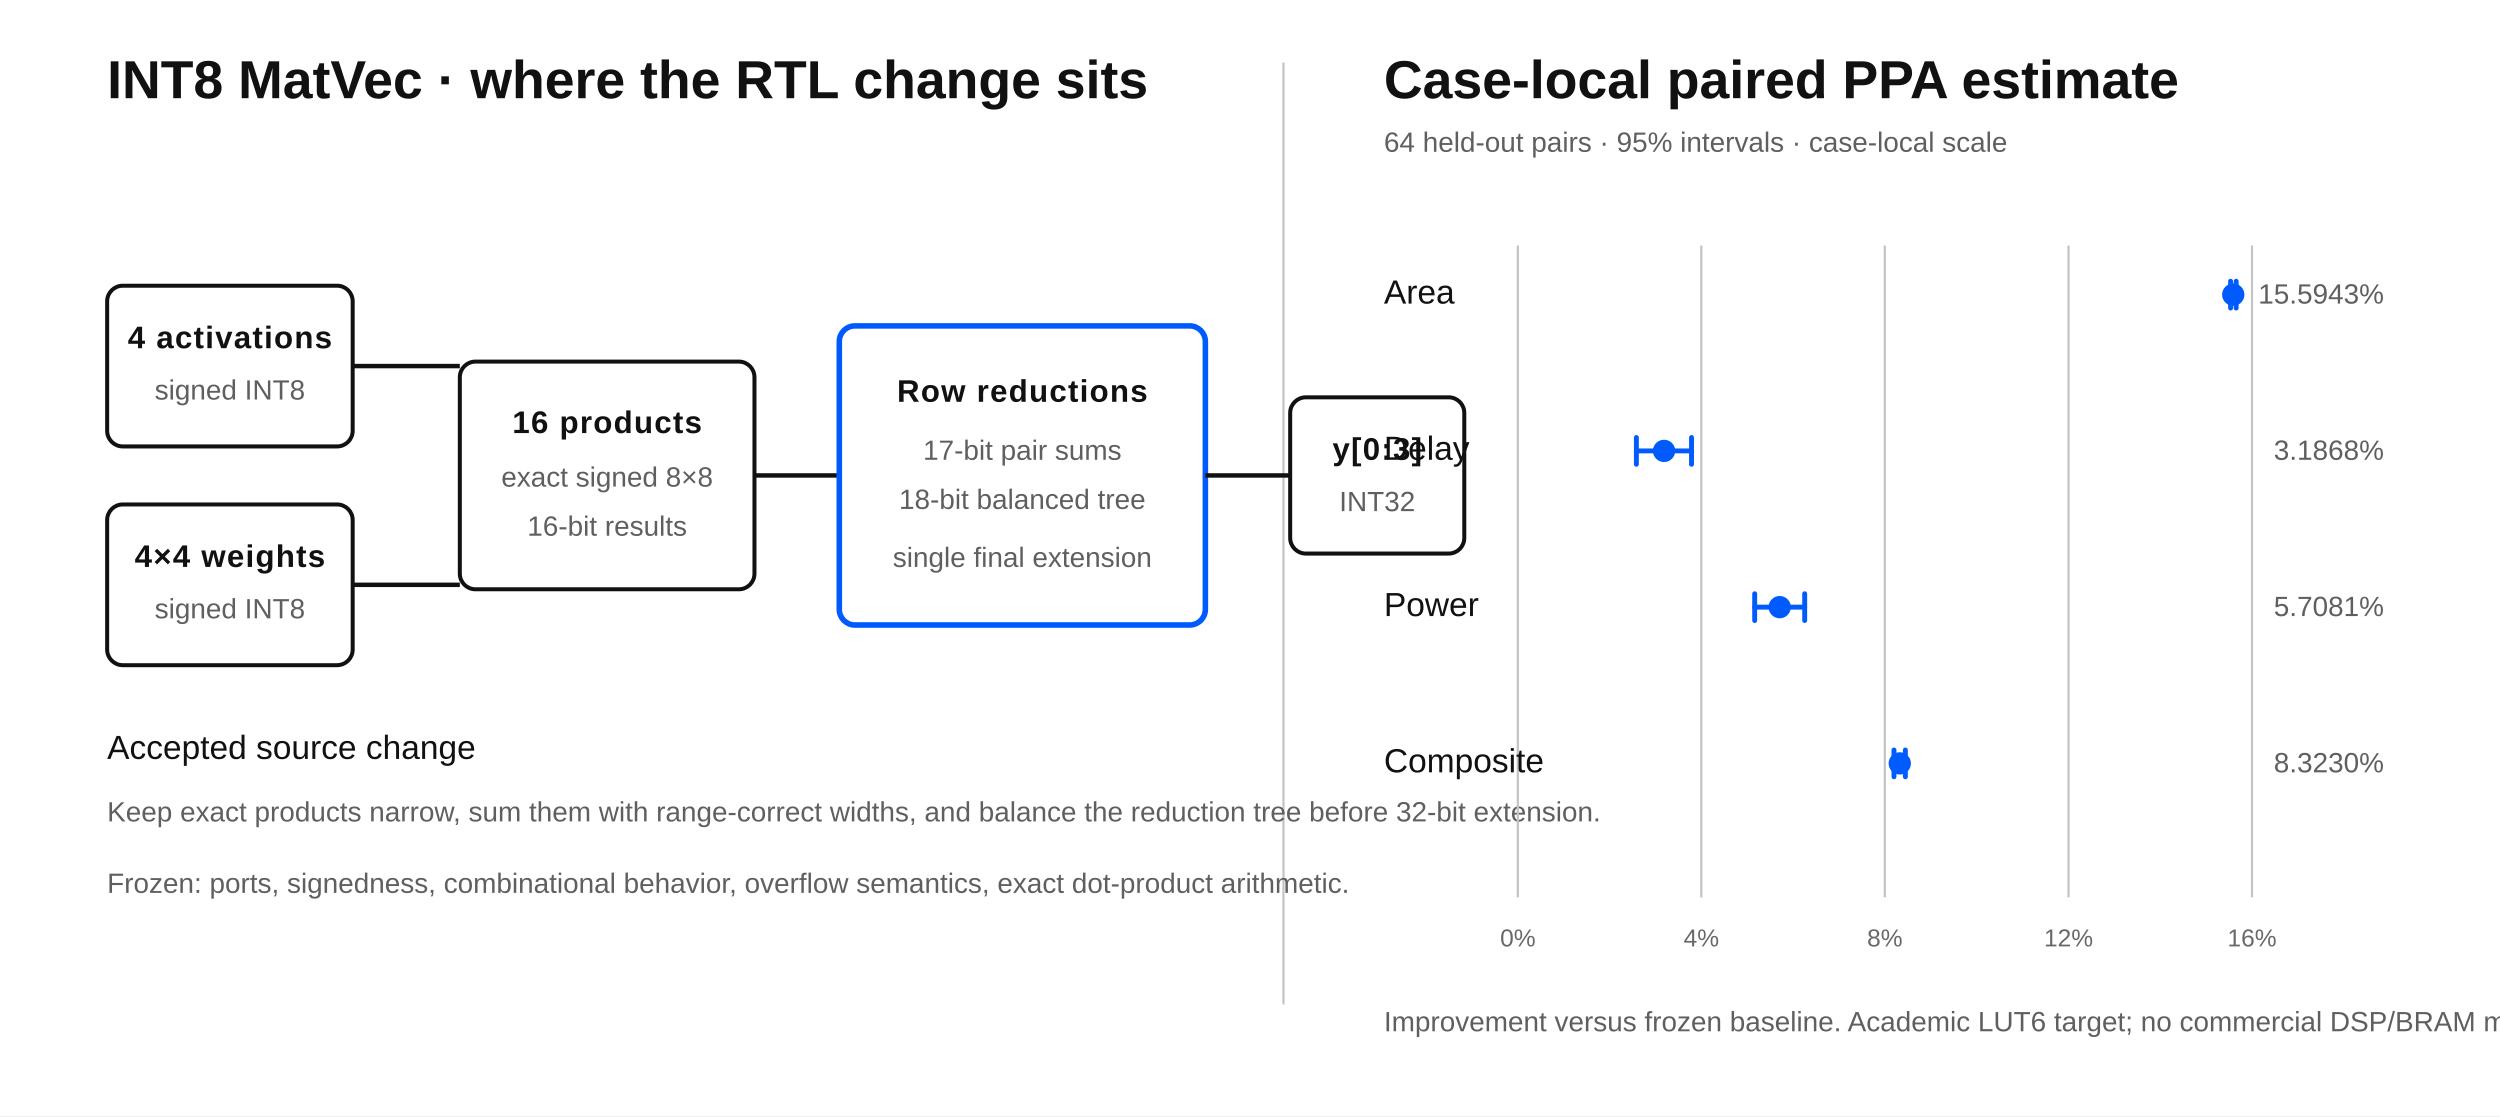
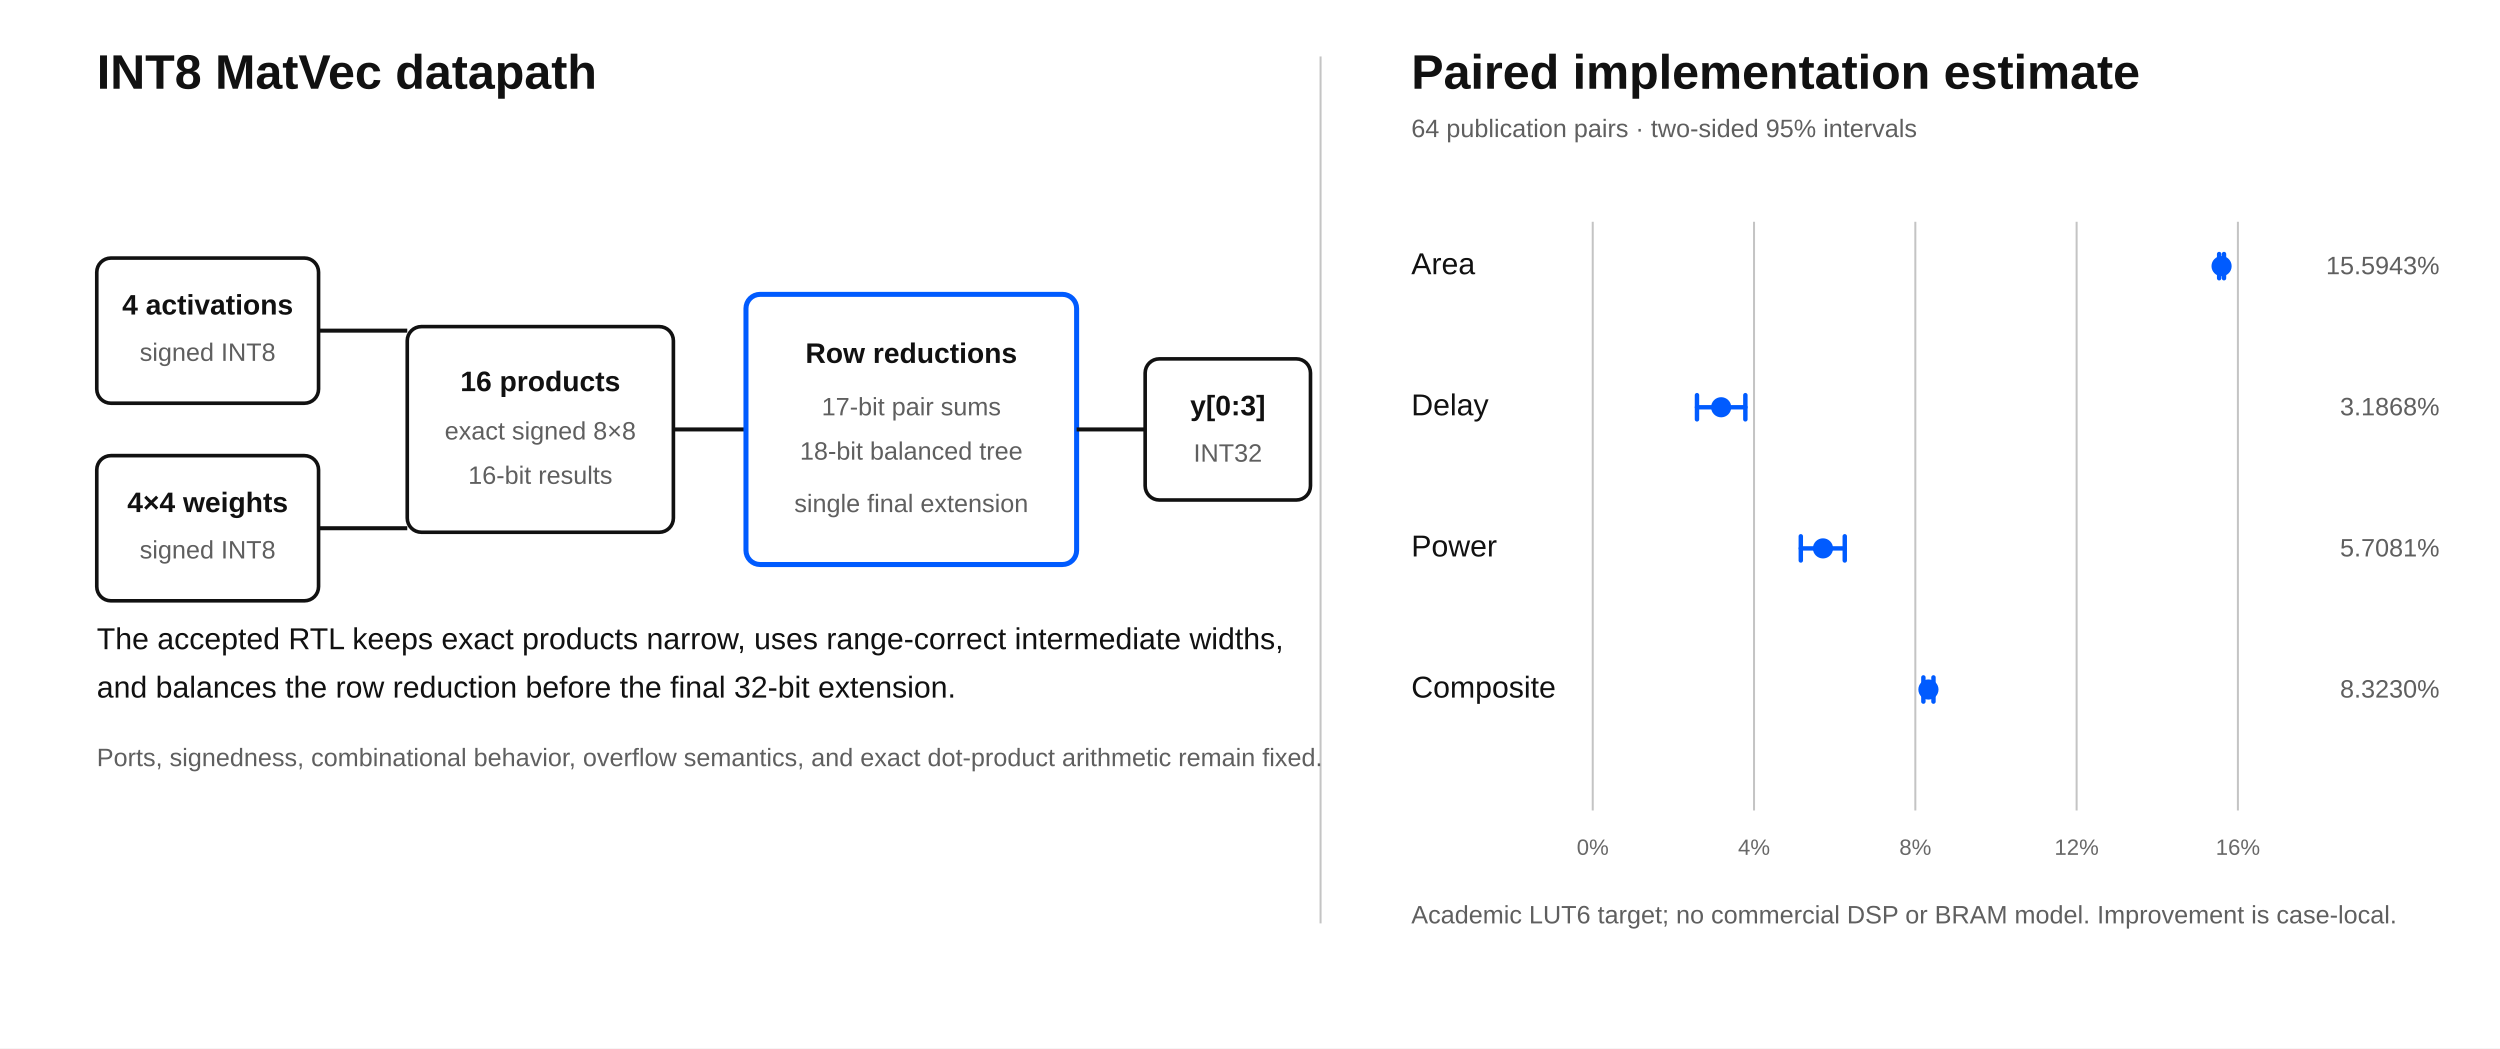
- <svg xmlns="http://www.w3.org/2000/svg" viewBox="0 0 1120 500" role="img" aria-label="INT8 MatVec architecture context and paired PPA estimate">
-   <rect width="1120" height="500" fill="white" />
+ <svg xmlns="http://www.w3.org/2000/svg" viewBox="0 0 1240 520" role="img" aria-label="INT8 MatVec architecture context and paired PPA estimate">
+   <rect width="1240" height="520" fill="white" />
  <style>
-     text{font-family:Arial,Helvetica,sans-serif;fill:#111}.title{font-size:24px;font-weight:700}.label{font-size:14px;font-weight:700;letter-spacing:.04em}.body{font-size:15px}.small{font-size:12.5px;fill:#5f5f5f}.box{fill:#fff;stroke:#111;stroke-width:1.8}.hot{fill:#fff;stroke:#005bff;stroke-width:2.5}.line{fill:none;stroke:#111;stroke-width:2}.muted{fill:none;stroke:#c4c4c4;stroke-width:1}.ci{stroke:#005bff;stroke-width:2.2;stroke-linecap:round}.dot{fill:#005bff}.tick{font-size:11px;fill:#686868}
+     text{font-family:Arial,Helvetica,sans-serif;fill:#111}.title{font-size:24px;font-weight:700}.node{font-size:14px;font-weight:700}.body{font-size:15px}.small{font-size:12.5px;fill:#5f5f5f}.box{fill:#fff;stroke:#111;stroke-width:1.8}.hot{fill:#fff;stroke:#005bff;stroke-width:2.5}.line{fill:none;stroke:#111;stroke-width:2}.muted{fill:none;stroke:#c4c4c4;stroke-width:1}.ci{stroke:#005bff;stroke-width:2.2;stroke-linecap:round}.dot{fill:#005bff}.tick{font-size:11px;fill:#686868}
  </style>
-   <text x="48" y="44" class="title">INT8 MatVec · where the RTL change sits</text>
-   <text x="620" y="44" class="title">Case-local paired PPA estimate</text>
-   <text x="620" y="68" class="small">64 held-out pairs · 95% intervals · case-local scale</text>
-   <path class="muted" d="M575 28V450" />
+   <text x="48" y="44" class="title">INT8 MatVec datapath</text>
+   <text x="700" y="44" class="title">Paired implementation estimate</text>
+   <text x="700" y="68" class="small">64 publication pairs · two-sided 95% intervals</text>
+   <path class="muted" d="M655 28V458" />
  <g transform="translate(48 100)">
    <rect class="box" x="0" y="28" width="110" height="72" rx="7" />
-     <text x="55" y="56" text-anchor="middle" class="label">4 activations</text>
+     <text x="55" y="56" text-anchor="middle" class="node">4 activations</text>
    <text x="55" y="79" text-anchor="middle" class="small">signed INT8</text>
    <rect class="box" x="0" y="126" width="110" height="72" rx="7" />
-     <text x="55" y="154" text-anchor="middle" class="label">4×4 weights</text>
+     <text x="55" y="154" text-anchor="middle" class="node">4×4 weights</text>
    <text x="55" y="177" text-anchor="middle" class="small">signed INT8</text>
-     <path class="line" d="M110 64H158M110 162H158" />
-     <rect class="box" x="158" y="62" width="132" height="102" rx="7" />
-     <text x="224" y="94" text-anchor="middle" class="label">16 products</text>
-     <text x="224" y="118" text-anchor="middle" class="small">exact signed 8×8</text>
-     <text x="224" y="140" text-anchor="middle" class="small">16-bit results</text>
-     <path class="line" d="M290 113H328" />
-     <rect class="hot" x="328" y="46" width="164" height="134" rx="7" />
-     <text x="410" y="80" text-anchor="middle" class="label">Row reductions</text>
-     <text x="410" y="106" text-anchor="middle" class="small">17-bit pair sums</text>
-     <text x="410" y="128" text-anchor="middle" class="small">18-bit balanced tree</text>
-     <text x="410" y="154" text-anchor="middle" class="small">single final extension</text>
-     <path class="line" d="M492 113H530" />
-     <rect class="box" x="530" y="78" width="78" height="70" rx="7" />
-     <text x="569" y="106" text-anchor="middle" class="label">y[0:3]</text>
-     <text x="569" y="129" text-anchor="middle" class="small">INT32</text>
-     <text x="0" y="240" class="body">Accepted source change</text>
-     <text x="0" y="268" class="small">Keep exact products narrow, sum them with range-correct widths, and balance the reduction tree before 32-bit extension.</text>
-     <text x="0" y="300" class="small">Frozen: ports, signedness, combinational behavior, overflow semantics, exact dot-product arithmetic.</text>
+     <path class="line" d="M110 64H154M110 162H154" />
+     <rect class="box" x="154" y="62" width="132" height="102" rx="7" />
+     <text x="220" y="94" text-anchor="middle" class="node">16 products</text>
+     <text x="220" y="118" text-anchor="middle" class="small">exact signed 8×8</text>
+     <text x="220" y="140" text-anchor="middle" class="small">16-bit results</text>
+     <path class="line" d="M286 113H322" />
+     <rect class="hot" x="322" y="46" width="164" height="134" rx="7" />
+     <text x="404" y="80" text-anchor="middle" class="node">Row reductions</text>
+     <text x="404" y="106" text-anchor="middle" class="small">17-bit pair sums</text>
+     <text x="404" y="128" text-anchor="middle" class="small">18-bit balanced tree</text>
+     <text x="404" y="154" text-anchor="middle" class="small">single final extension</text>
+     <path class="line" d="M486 113H520" />
+     <rect class="box" x="520" y="78" width="82" height="70" rx="7" />
+     <text x="561" y="106" text-anchor="middle" class="node">y[0:3]</text>
+     <text x="561" y="129" text-anchor="middle" class="small">INT32</text>
+     <text x="0" y="222" class="body">The accepted RTL keeps exact products narrow, uses range-correct intermediate widths,</text>
+     <text x="0" y="246" class="body">and balances the row reduction before the final 32-bit extension.</text>
+     <text x="0" y="280" class="small">Ports, signedness, combinational behavior, overflow semantics, and exact dot-product arithmetic remain fixed.</text>
  </g>
  <g>
-     <path class="muted" d="M680 110V402M762.2 110V402M844.4 110V402M926.7 110V402M1008.9 110V402" />
-     <text x="680" y="424" class="tick" text-anchor="middle">0%</text>
-     <text x="762.2" y="424" class="tick" text-anchor="middle">4%</text>
-     <text x="844.4" y="424" class="tick" text-anchor="middle">8%</text>
-     <text x="926.7" y="424" class="tick" text-anchor="middle">12%</text>
-     <text x="1008.9" y="424" class="tick" text-anchor="middle">16%</text>
-     <text x="620" y="136" class="body">Area</text>
-     <line class="ci" x1="999.3" y1="132" x2="1001.8" y2="132" />
-     <line class="ci" x1="999.3" y1="126" x2="999.3" y2="138" />
-     <line class="ci" x1="1001.8" y1="126" x2="1001.8" y2="138" />
-     <circle class="dot" cx="1000.5" cy="132" r="5" />
-     <text x="1068" y="136" class="small" text-anchor="end">15.5943%</text>
-     <text x="620" y="206" class="body">Delay</text>
-     <line class="ci" x1="733.1" y1="202" x2="757.8" y2="202" />
-     <line class="ci" x1="733.1" y1="196" x2="733.1" y2="208" />
-     <line class="ci" x1="757.8" y1="196" x2="757.8" y2="208" />
-     <circle class="dot" cx="745.5" cy="202" r="5" />
-     <text x="1068" y="206" class="small" text-anchor="end">3.1868%</text>
-     <text x="620" y="276" class="body">Power</text>
-     <line class="ci" x1="786.1" y1="272" x2="808.5" y2="272" />
-     <line class="ci" x1="786.1" y1="266" x2="786.1" y2="278" />
-     <line class="ci" x1="808.5" y1="266" x2="808.5" y2="278" />
-     <circle class="dot" cx="797.3" cy="272" r="5" />
-     <text x="1068" y="276" class="small" text-anchor="end">5.7081%</text>
-     <text x="620" y="346" class="body">Composite</text>
-     <line class="ci" x1="848.5" y1="342" x2="853.6" y2="342" />
-     <line class="ci" x1="848.5" y1="336" x2="848.5" y2="348" />
-     <line class="ci" x1="853.6" y1="336" x2="853.6" y2="348" />
-     <circle class="dot" cx="851.1" cy="342" r="5" />
-     <text x="1068" y="346" class="small" text-anchor="end">8.3230%</text>
+     <path class="muted" d="M790 110V402M870 110V402M950 110V402M1030 110V402M1110 110V402" />
+     <text x="790" y="424" class="tick" text-anchor="middle">0%</text>
+     <text x="870" y="424" class="tick" text-anchor="middle">4%</text>
+     <text x="950" y="424" class="tick" text-anchor="middle">8%</text>
+     <text x="1030" y="424" class="tick" text-anchor="middle">12%</text>
+     <text x="1110" y="424" class="tick" text-anchor="middle">16%</text>
+     <text x="700" y="136" class="body">Area</text>
+     <line class="ci" x1="1100.7" y1="132" x2="1103.1" y2="132" />
+     <line class="ci" x1="1100.7" y1="126" x2="1100.7" y2="138" />
+     <line class="ci" x1="1103.1" y1="126" x2="1103.1" y2="138" />
+     <circle class="dot" cx="1101.9" cy="132" r="5" />
+     <text x="1210" y="136" class="small" text-anchor="end">15.5943%</text>
+     <text x="700" y="206" class="body">Delay</text>
+     <line class="ci" x1="841.7" y1="202" x2="865.7" y2="202" />
+     <line class="ci" x1="841.7" y1="196" x2="841.7" y2="208" />
+     <line class="ci" x1="865.7" y1="196" x2="865.7" y2="208" />
+     <circle class="dot" cx="853.7" cy="202" r="5" />
+     <text x="1210" y="206" class="small" text-anchor="end">3.1868%</text>
+     <text x="700" y="276" class="body">Power</text>
+     <line class="ci" x1="893.2" y1="272" x2="915.0" y2="272" />
+     <line class="ci" x1="893.2" y1="266" x2="893.2" y2="278" />
+     <line class="ci" x1="915.0" y1="266" x2="915.0" y2="278" />
+     <circle class="dot" cx="904.2" cy="272" r="5" />
+     <text x="1210" y="276" class="small" text-anchor="end">5.7081%</text>
+     <text x="700" y="346" class="body">Composite</text>
+     <line class="ci" x1="954.0" y1="342" x2="959.0" y2="342" />
+     <line class="ci" x1="954.0" y1="336" x2="954.0" y2="348" />
+     <line class="ci" x1="959.0" y1="336" x2="959.0" y2="348" />
+     <circle class="dot" cx="956.5" cy="342" r="5" />
+     <text x="1210" y="346" class="small" text-anchor="end">8.3230%</text>
  </g>
-   <text x="620" y="462" class="small">Improvement versus frozen baseline. Academic LUT6 target; no commercial DSP/BRAM model.</text>
+   <text x="700" y="458" class="small">Academic LUT6 target; no commercial DSP or BRAM model. Improvement is case-local.</text>
</svg>
